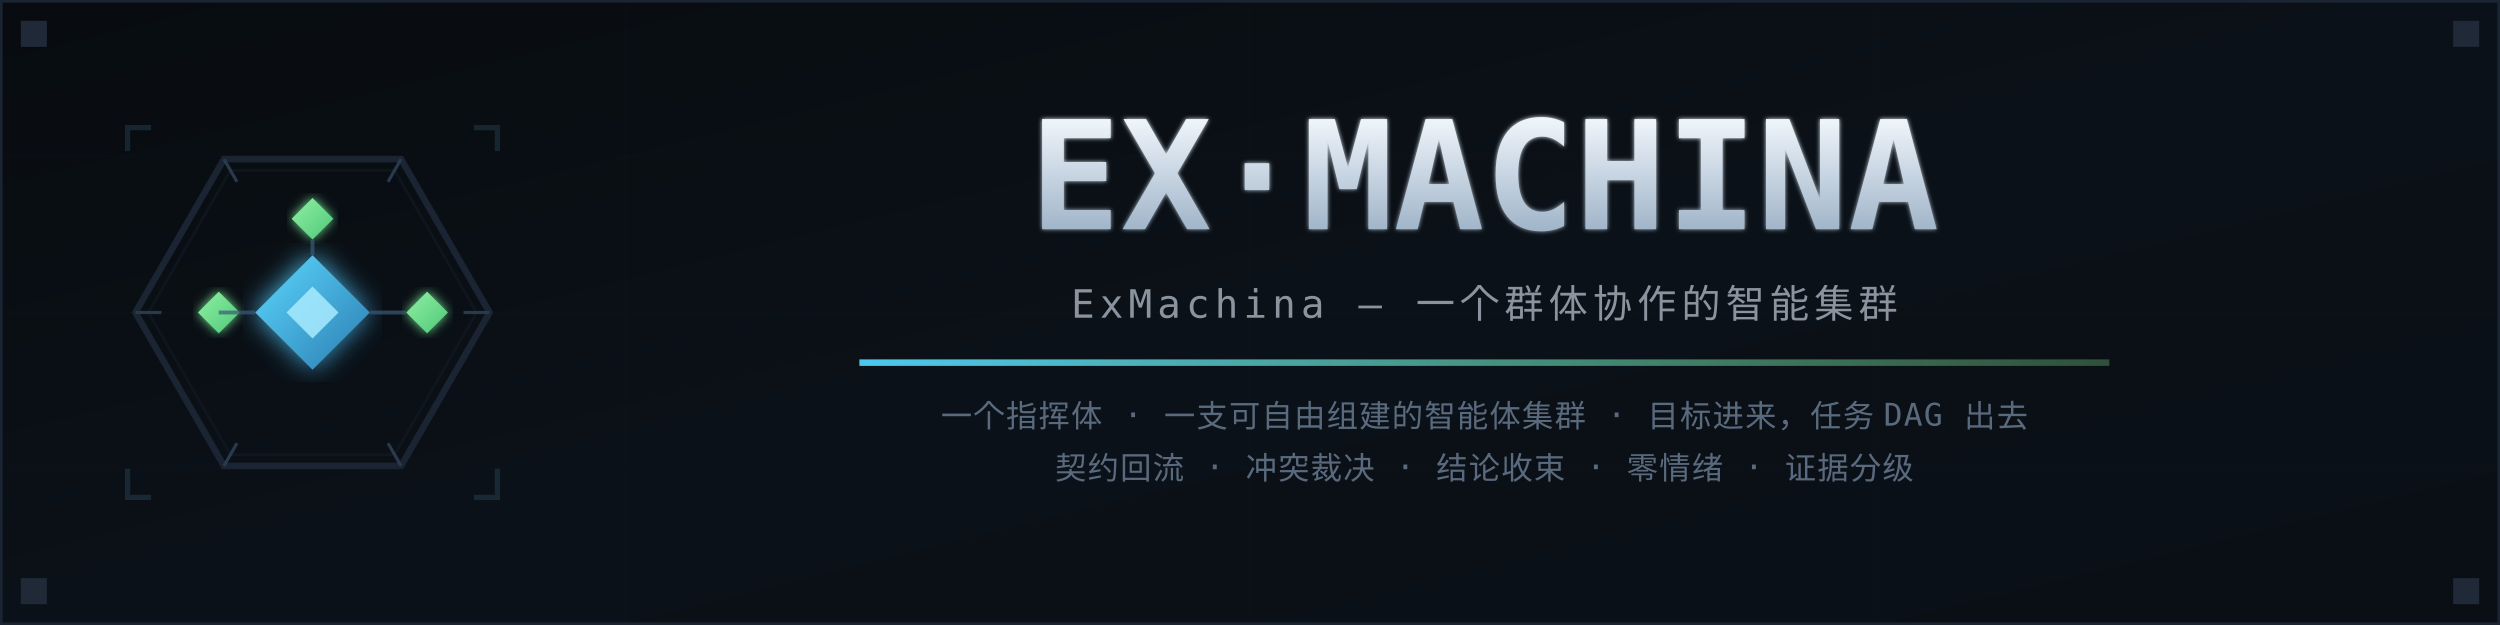
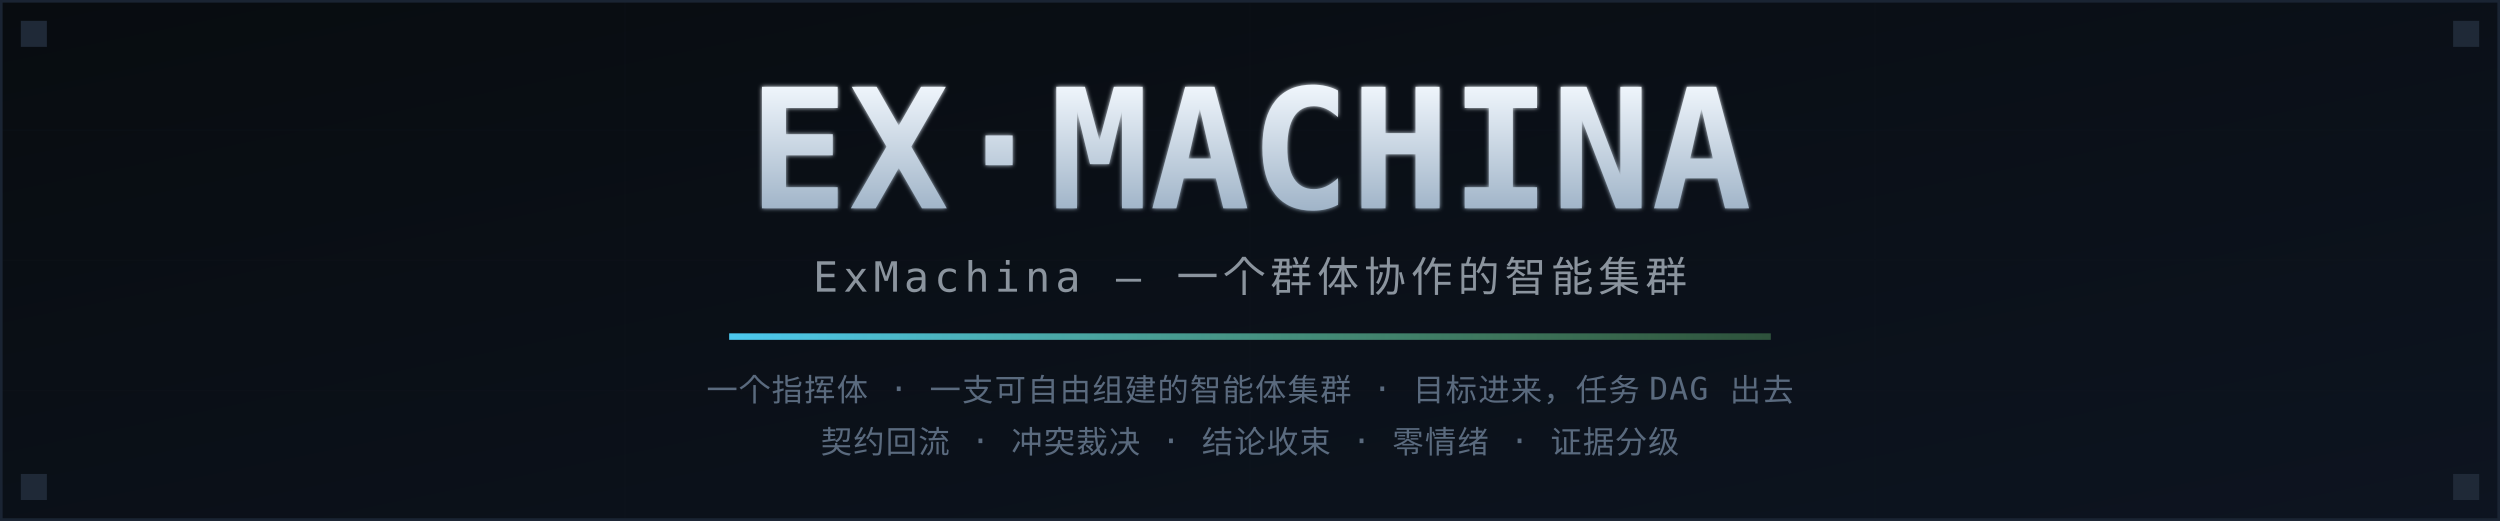
- <svg xmlns="http://www.w3.org/2000/svg" width="960" height="240" viewBox="0 0 960 240">
+ <svg xmlns="http://www.w3.org/2000/svg" width="960" height="200" viewBox="0 0 960 200">
  <defs>
    <linearGradient id="bg" x1="0" y1="0" x2="1" y2="1">
      <stop offset="0%" stop-color="#080c10" />
-       <stop offset="50%" stop-color="#0b1118" />
-       <stop offset="100%" stop-color="#0a0f16" />
-     </linearGradient>
-     <linearGradient id="coreGrad" x1="0" y1="0" x2="1" y2="1">
-       <stop offset="0%" stop-color="#5dd8ff" />
-       <stop offset="100%" stop-color="#2a7cb0" />
-     </linearGradient>
-     <linearGradient id="subGrad" x1="0" y1="0" x2="1" y2="1">
-       <stop offset="0%" stop-color="#8ff0a4" />
-       <stop offset="100%" stop-color="#50c878" />
+       <stop offset="100%" stop-color="#0d1420" />
    </linearGradient>
    <linearGradient id="textGrad" x1="0" y1="0" x2="0" y2="1">
      <stop offset="0%" stop-color="#f0f6fc" />
      <stop offset="100%" stop-color="#a0b4c8" />
    </linearGradient>
    <linearGradient id="underline" x1="0" y1="0" x2="1" y2="0">
      <stop offset="0%" stop-color="#4cc9f0" />
      <stop offset="100%" stop-color="#7ee787" stop-opacity="0.3" />
    </linearGradient>
-     <filter id="glowBig">
-       <feGaussianBlur stdDeviation="5" result="b" />
-       <feMerge>
-         <feMergeNode in="b" />
-         <feMergeNode in="SourceGraphic" />
-       </feMerge>
-     </filter>
-     <filter id="glowSm">
-       <feGaussianBlur stdDeviation="2" result="b" />
-       <feMerge>
-         <feMergeNode in="b" />
-         <feMergeNode in="SourceGraphic" />
-       </feMerge>
-     </filter>
    <filter id="glowText">
      <feGaussianBlur stdDeviation="0.8" result="b" />
      <feMerge>
        <feMergeNode in="b" />
        <feMergeNode in="SourceGraphic" />
      </feMerge>
    </filter>
  </defs>
-   <rect width="960" height="240" fill="url(#bg)" />
+   <rect width="960" height="200" fill="url(#bg)" />
  <g stroke="#10161f" stroke-width="0.4" opacity="0.25">
-     <line x1="0" y1="60" x2="960" y2="60" />
-     <line x1="0" y1="120" x2="960" y2="120" />
-     <line x1="0" y1="180" x2="960" y2="180" />
-     <line x1="240" y1="0" x2="240" y2="240" />
-     <line x1="480" y1="0" x2="480" y2="240" />
-     <line x1="720" y1="0" x2="720" y2="240" />
+     <line x1="0" y1="50" x2="960" y2="50" />
+     <line x1="0" y1="100" x2="960" y2="100" />
+     <line x1="0" y1="150" x2="960" y2="150" />
+     <line x1="240" y1="0" x2="240" y2="200" />
+     <line x1="480" y1="0" x2="480" y2="200" />
+     <line x1="720" y1="0" x2="720" y2="200" />
  </g>
-   <g transform="translate(120,120)">
-     <polygon points="-68,0 -34,-58.9 34,-58.9 68,0 34,58.9 -34,58.9" fill="none" stroke="#1a2433" stroke-width="2.5" />
-     <polygon points="-63,0 -31.5,-54.6 31.5,-54.6 63,0 31.5,54.6 -31.5,54.6" fill="none" stroke="#141c28" stroke-width="1" opacity="0.5" />
-     <g stroke="#2a3a4e" stroke-width="1.2">
-       <line x1="-68" y1="0" x2="-58" y2="0" />
-       <line x1="-34" y1="-58.9" x2="-29" y2="-50.2" />
-       <line x1="34" y1="-58.9" x2="29" y2="-50.2" />
-       <line x1="68" y1="0" x2="58" y2="0" />
-       <line x1="34" y1="58.9" x2="29" y2="50.2" />
-       <line x1="-34" y1="58.9" x2="-29" y2="50.2" />
-     </g>
-     <g filter="url(#glowBig)">
-       <polygon points="0,-22 22,0 0,22 -22,0" fill="url(#coreGrad)" />
-     </g>
-     <polygon points="0,-10 10,0 0,10 -10,0" fill="#a8eaff" opacity="0.85" />
-     <polygon points="0,-44 8,-36 0,-28 -8,-36" fill="url(#subGrad)" filter="url(#glowSm)" />
-     <polygon points="44,-8 52,0 44,8 36,0" fill="url(#subGrad)" filter="url(#glowSm)" />
-     <polygon points="-36,-8 -28,0 -36,8 -44,0" fill="url(#subGrad)" filter="url(#glowSm)" />
-     <g stroke="#3a5a78" stroke-width="1.5" opacity="0.7">
-       <line x1="0" y1="-22" x2="0" y2="-28" />
-       <line x1="22" y1="0" x2="36" y2="0" />
-       <line x1="-22" y1="0" x2="-36" y2="0" />
-     </g>
-     <g fill="#2a4a60" opacity="0.4">
-       <rect x="-72" y="-72" width="10" height="2" />
-       <rect x="-72" y="-72" width="2" height="10" />
-       <rect x="62" y="-72" width="10" height="2" />
-       <rect x="70" y="-72" width="2" height="10" />
-       <rect x="-72" y="70" width="10" height="2" />
-       <rect x="-72" y="60" width="2" height="10" />
-       <rect x="62" y="70" width="10" height="2" />
-       <rect x="70" y="60" width="2" height="10" />
-     </g>
-   </g>
-   <text x="570" y="88" font-family="'SF Mono','Cascadia Code','Fira Code','JetBrains Mono',monospace" font-size="58" font-weight="800" fill="url(#textGrad)" text-anchor="middle" filter="url(#glowText)">
+   <text x="480" y="80" font-family="'SF Mono','Cascadia Code','Fira Code','JetBrains Mono',monospace" font-size="64" font-weight="800" fill="url(#textGrad)" text-anchor="middle" filter="url(#glowText)">
    EX·MACHINA
  </text>
-   <text x="570" y="122" font-family="'SF Mono','Cascadia Code',monospace" font-size="15" fill="#8b949e" letter-spacing="2" text-anchor="middle">
+   <text x="480" y="112" font-family="'SF Mono','Cascadia Code',monospace" font-size="16" fill="#8b949e" letter-spacing="2" text-anchor="middle">
    ExMachina — 一个群体协作的智能集群
  </text>
-   <rect x="330" y="138" width="480" height="2.5" fill="url(#underline)" />
-   <text x="570" y="164" font-family="'SF Mono','Cascadia Code',monospace" font-size="12" fill="#5a6a7e" letter-spacing="0.5" text-anchor="middle">
+   <rect x="280" y="128" width="400" height="2.5" fill="url(#underline)" />
+   <text x="480" y="154" font-family="'SF Mono','Cascadia Code',monospace" font-size="12" fill="#5a6a7e" letter-spacing="0.5" text-anchor="middle">
    一个指挥体 · 一支可自由组建的智能体集群 · 目标进来，任务 DAG 出去
  </text>
-   <text x="570" y="184" font-family="'SF Mono','Cascadia Code',monospace" font-size="12" fill="#5a6a7e" letter-spacing="0.5" text-anchor="middle">
+   <text x="480" y="174" font-family="'SF Mono','Cascadia Code',monospace" font-size="12" fill="#5a6a7e" letter-spacing="0.5" text-anchor="middle">
    契约回流 · 冲突裁决 · 结论收束 · 零情绪 · 证据分级
  </text>
-   <rect x="0.5" y="0.5" width="959" height="239" fill="none" stroke="#1a2433" stroke-width="1" />
+   <rect x="0.5" y="0.5" width="959" height="199" fill="none" stroke="#1a2433" stroke-width="1" />
  <g fill="#1f2937">
    <rect x="8" y="8" width="10" height="10" />
    <rect x="942" y="8" width="10" height="10" />
-     <rect x="8" y="222" width="10" height="10" />
-     <rect x="942" y="222" width="10" height="10" />
+     <rect x="8" y="182" width="10" height="10" />
+     <rect x="942" y="182" width="10" height="10" />
  </g>
</svg>
